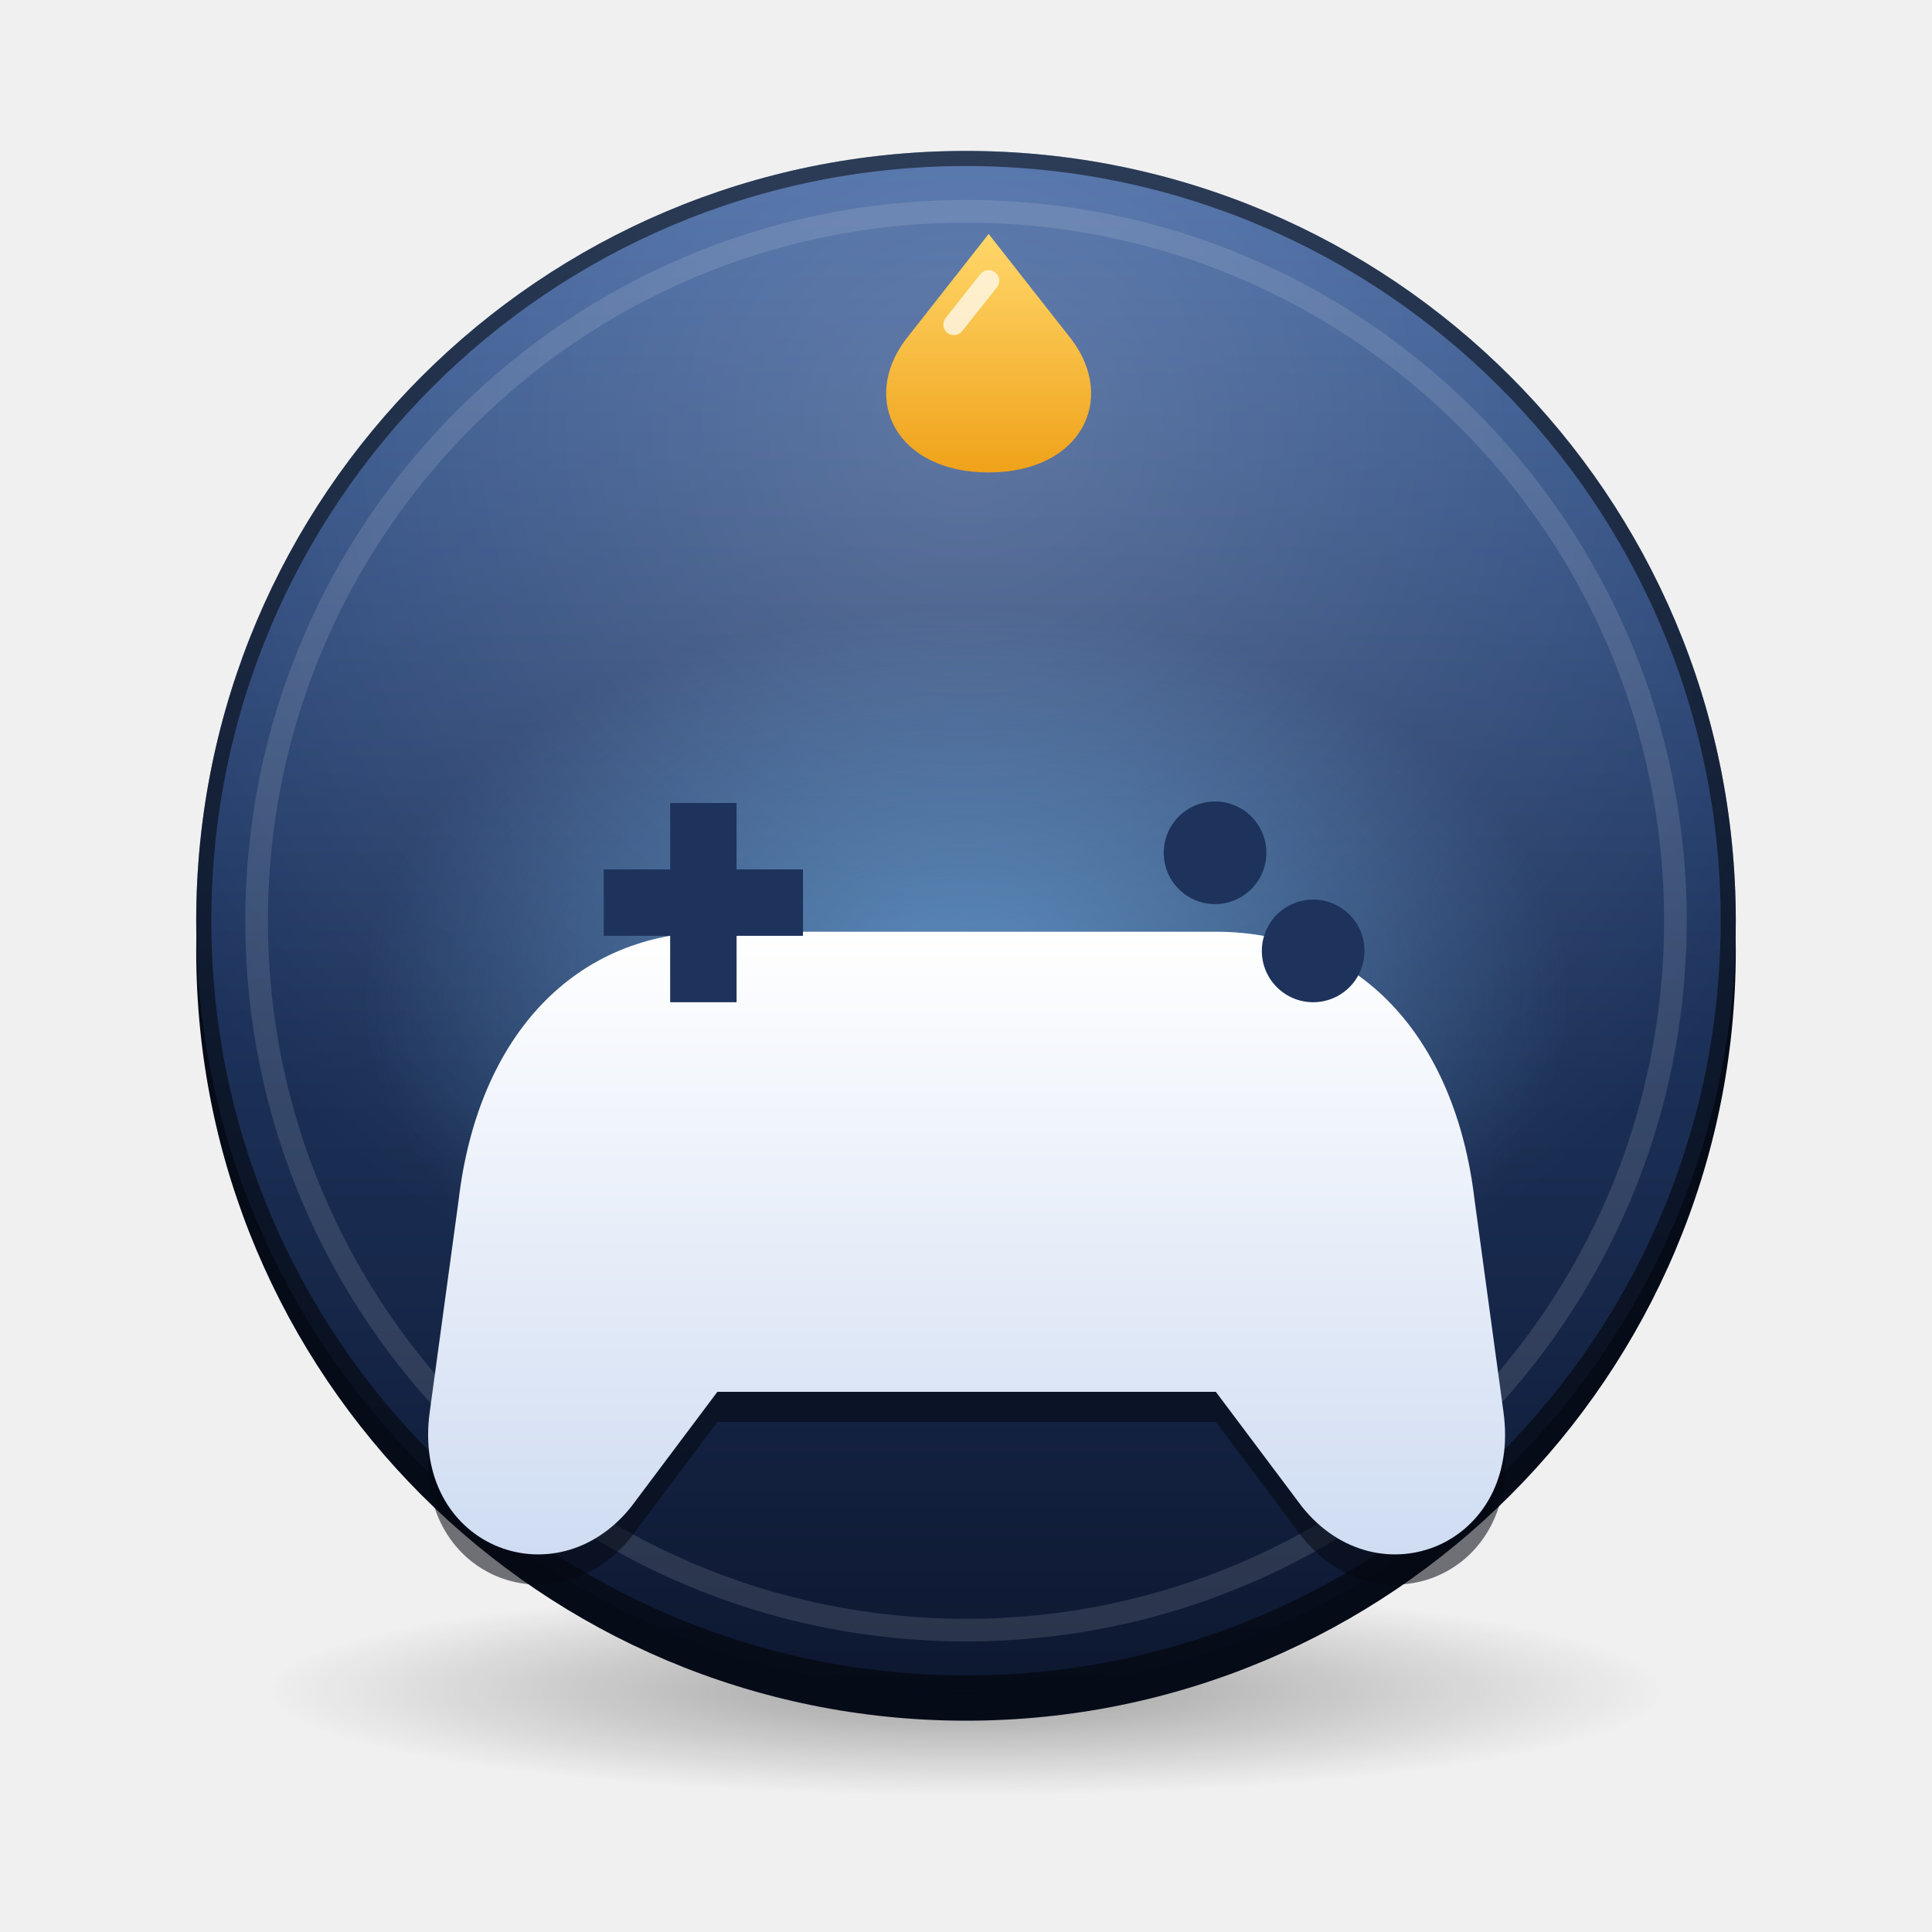
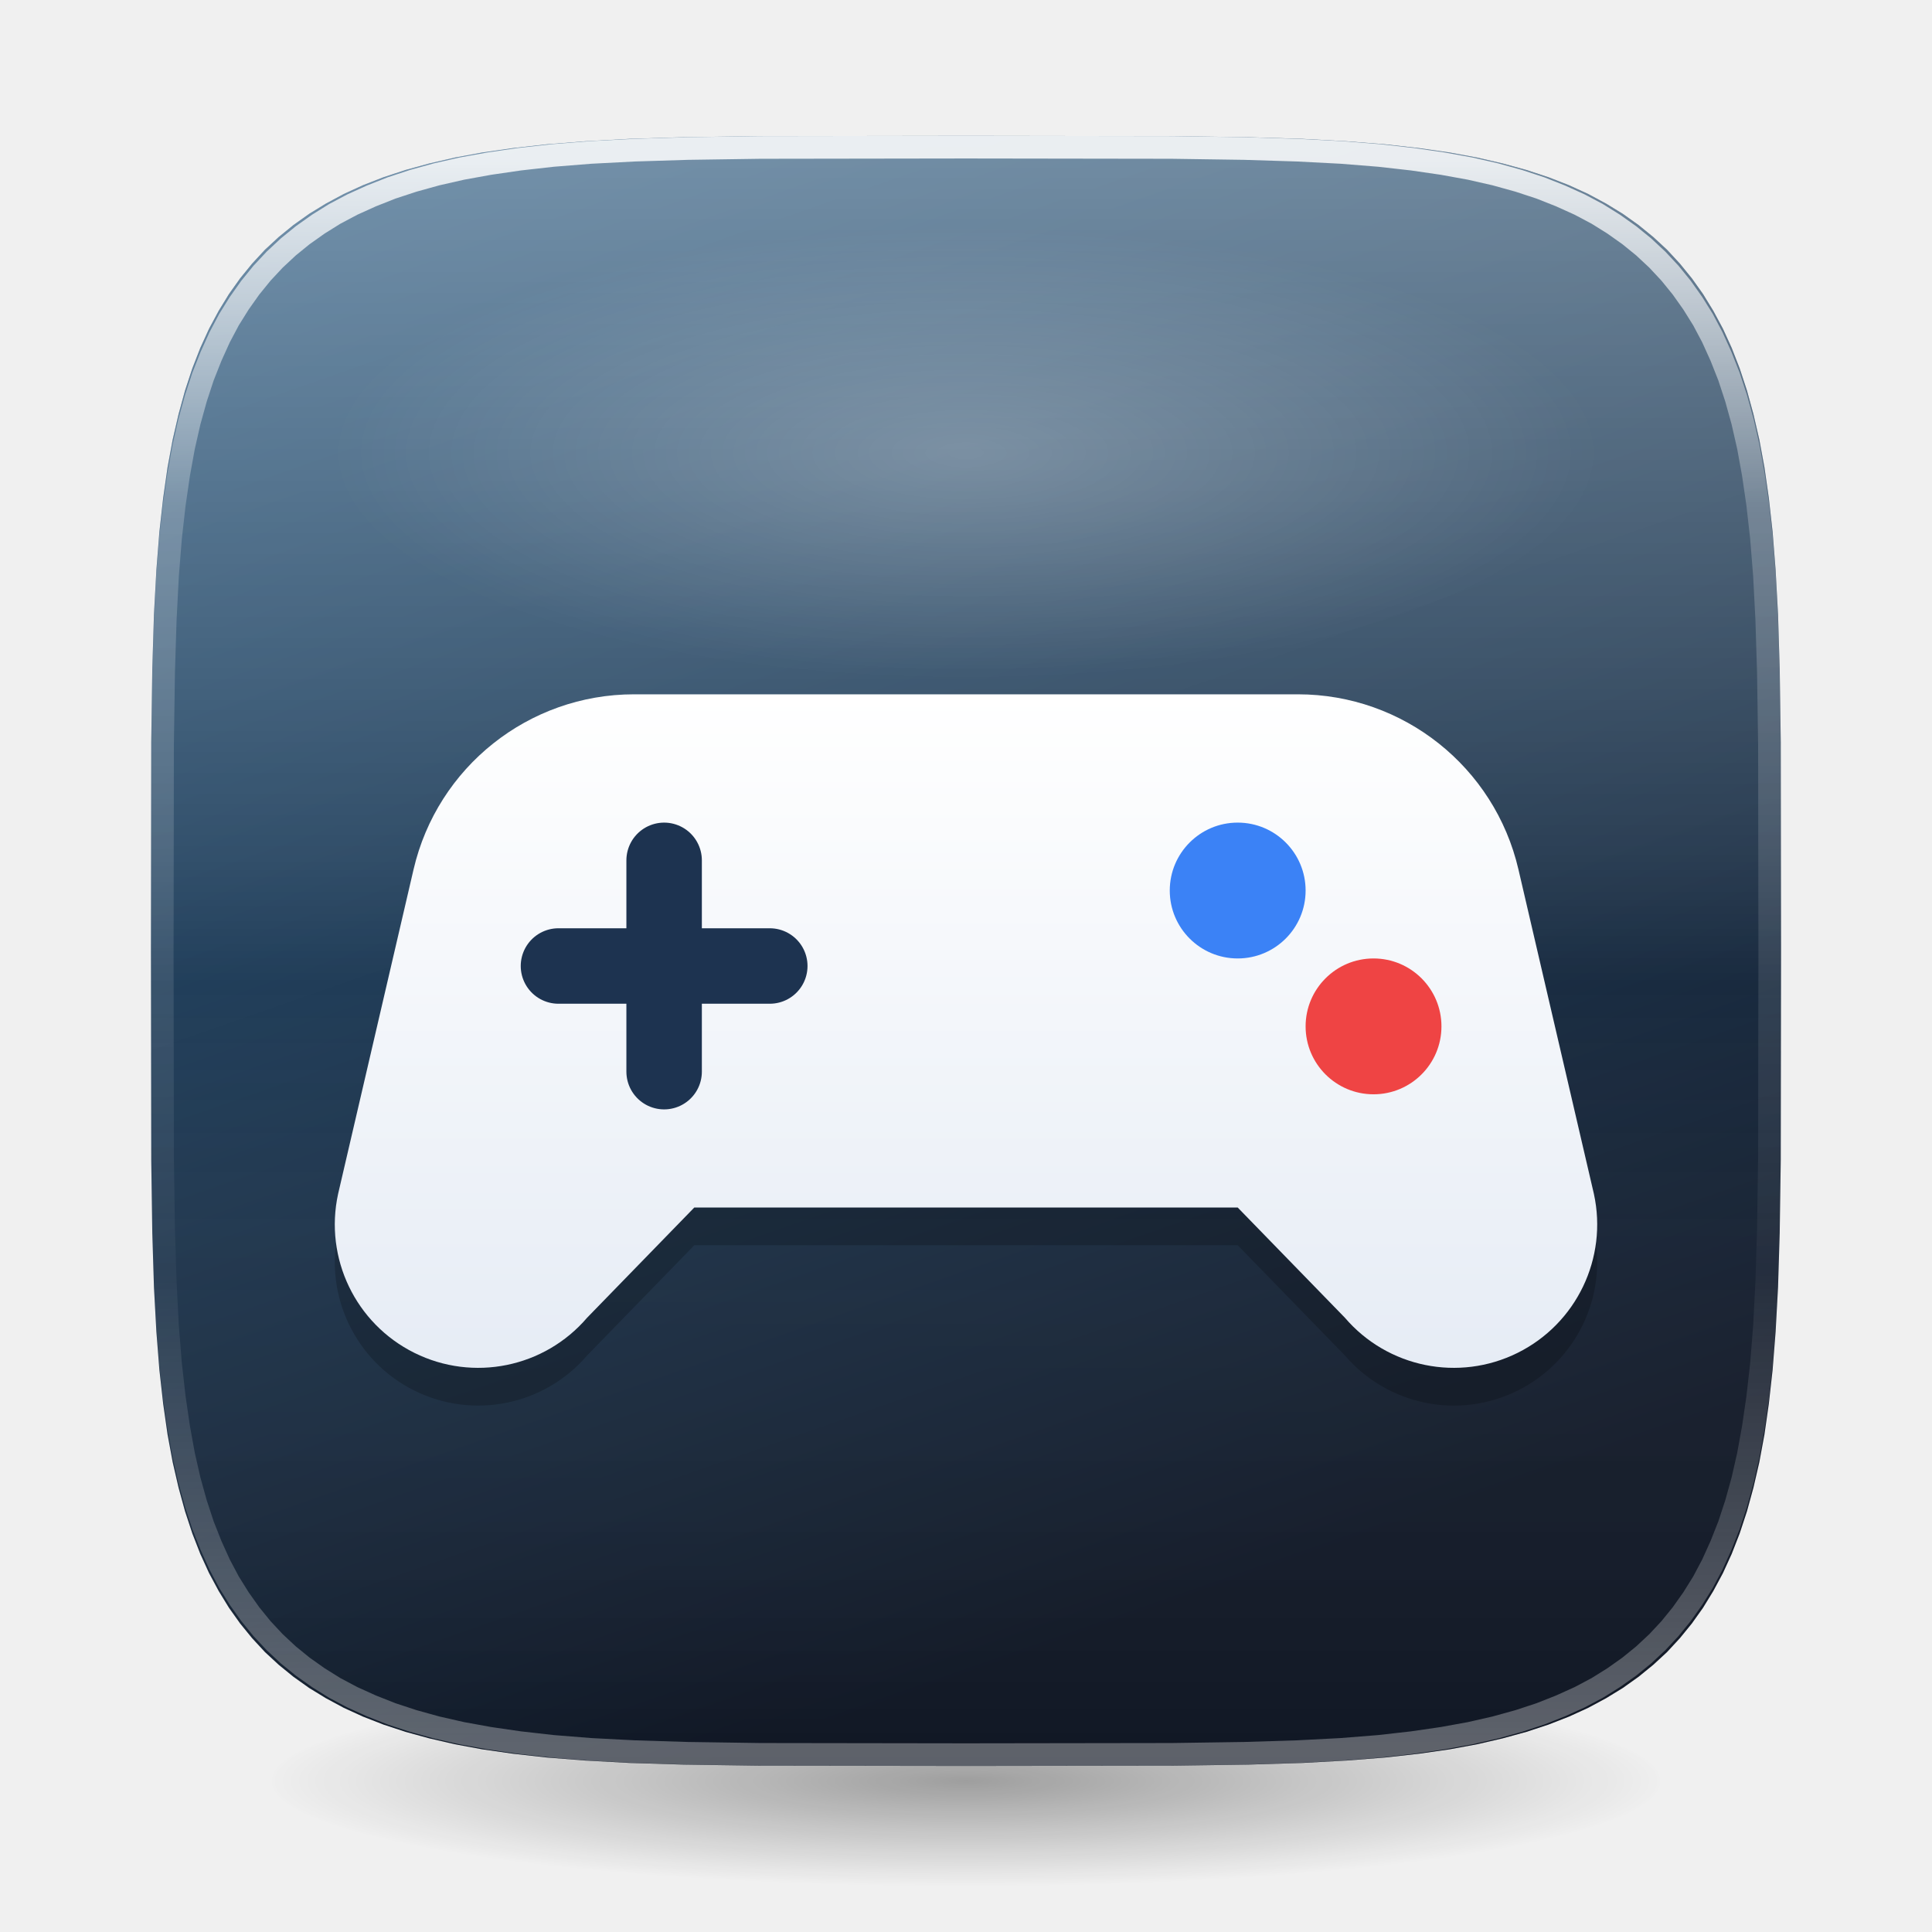
<svg xmlns="http://www.w3.org/2000/svg" viewBox="0 0 128 128" fill="none">
  <defs>
-     <radialGradient id="g1" cx="0.5" cy="0.5" r="0.5">
+     <radialGradient id="drop" cx="0.5" cy="0.5" r="0.5">
      <stop offset="0" stop-color="#000000" stop-opacity="0.34" />
      <stop offset="1" stop-color="#000000" stop-opacity="0" />
    </radialGradient>
-     <linearGradient id="g2" x1="0" y1="0" x2="0" y2="1">
-       <stop offset="0" stop-color="#3a5f9e" />
-       <stop offset="0.55" stop-color="#1d335c" />
-       <stop offset="1" stop-color="#0d1730" />
+     <linearGradient id="bg" x1="0" y1="0" x2="0.35" y2="1">
+       <stop offset="0" stop-color="#2f5f86" />
+       <stop offset="1" stop-color="#121a29" />
    </linearGradient>
-     <radialGradient id="g3" cx="0.5" cy="0.18" r="0.62">
+     <linearGradient id="gloss" x1="0" y1="0" x2="0" y2="1">
+       <stop offset="0" stop-color="#ffffff" stop-opacity="0.34" />
+       <stop offset="0.44" stop-color="#ffffff" stop-opacity="0.07" />
+       <stop offset="0.52" stop-color="#ffffff" stop-opacity="0" />
+       <stop offset="1" stop-color="#000000" stop-opacity="0.14" />
+     </linearGradient>
+     <radialGradient id="glow" cx="0.5" cy="0.5" r="0.5">
      <stop offset="0" stop-color="#ffffff" stop-opacity="0.22" />
      <stop offset="1" stop-color="#ffffff" stop-opacity="0" />
    </radialGradient>
-     <radialGradient id="g4" cx="0.5" cy="0.5" r="0.5">
-       <stop offset="0" stop-color="#7cc4ff" stop-opacity="0.55" />
-       <stop offset="1" stop-color="#7cc4ff" stop-opacity="0" />
-     </radialGradient>
-     <linearGradient id="g5" x1="0" y1="0" x2="0" y2="1">
+     <linearGradient id="rim" x1="0" y1="0" x2="0" y2="1">
+       <stop offset="0" stop-color="#ffffff" stop-opacity="0.85" />
+       <stop offset="0.22" stop-color="#ffffff" stop-opacity="0.22" />
+       <stop offset="0.7" stop-color="#ffffff" stop-opacity="0.04" />
+       <stop offset="1" stop-color="#ffffff" stop-opacity="0.32" />
+     </linearGradient>
+     <linearGradient id="gw" x1="0" y1="0" x2="0" y2="1">
      <stop offset="0" stop-color="#ffffff" />
-       <stop offset="1" stop-color="#cfdcf2" />
-     </linearGradient>
-     <linearGradient id="g6" x1="0" y1="0" x2="0" y2="1">
-       <stop offset="0" stop-color="#ffd76a" />
-       <stop offset="1" stop-color="#f0a21a" />
+       <stop offset="1" stop-color="#e6ecf5" />
    </linearGradient>
  </defs>
-   <ellipse cx="64" cy="112" rx="46" ry="7" fill="url(#g1)" />
-   <circle cx="64" cy="61" r="51" fill="#060b18" transform="translate(0 2)" />
-   <circle cx="64" cy="61" r="51" fill="url(#g2)" />
-   <circle cx="64" cy="61" r="51" fill="url(#g3)" />
-   <circle cx="64" cy="61" r="50.5" stroke="#000000" stroke-opacity="0.5" />
-   <circle cx="64" cy="61" r="47" stroke="#ffffff" stroke-opacity="0.12" stroke-width="1.5" />
-   <ellipse cx="64" cy="66" rx="40" ry="26" fill="url(#g4)" />
-   <path d="M38 38h52c15 0 25 11 27 28l3 22c2 14-13 20-21 10l-9-12H38l-9 12c-8 10-23 4-21-10l3-22c2-17 12-28 27-28z" fill="#050912" fill-opacity="0.55" transform="translate(23.4 39.6) scale(0.635)" />
-   <path d="M38 38h52c15 0 25 11 27 28l3 22c2 14-13 20-21 10l-9-12H38l-9 12c-8 10-23 4-21-10l3-22c2-17 12-28 27-28z" fill="url(#g5)" transform="translate(23.4 37.6) scale(0.635)" />
-   <path d="M44.4 53.2h4.4v4.4h4.4v4.4h-4.4v4.4h-4.4v-4.4H40v-4.4h4.4z" fill="#1d335c" />
-   <circle cx="80.5" cy="56.5" r="3.4" fill="#1d335c" />
-   <circle cx="87" cy="63" r="3.4" fill="#1d335c" />
-   <path d="M60 22.5l5.5-7 5.5 7c3 4 0.6 8.8-5.5 8.8s-8.5-4.8-5.5-8.8z" fill="url(#g6)" />
-   <path d="M63.2 21.5l2.3-2.9" stroke="#ffffff" stroke-opacity="0.7" stroke-width="1.4" stroke-linecap="round" />
+   <ellipse cx="64" cy="118" rx="46" ry="7" fill="url(#drop)" />
+   <path d="M118.00 63.00 L117.98 76.83 L117.91 81.69 L117.80 85.28 L117.64 88.22 L117.44 90.76 L117.19 93.00 L116.90 95.03 L116.56 96.87 L116.17 98.56 L115.74 100.13 L115.26 101.59 L114.73 102.95 L114.15 104.22 L113.51 105.41 L112.83 106.52 L112.09 107.56 L111.30 108.53 L110.45 109.45 L109.53 110.30 L108.56 111.09 L107.52 111.83 L106.41 112.51 L105.22 113.15 L103.95 113.73 L102.59 114.26 L101.13 114.74 L99.56 115.17 L97.87 115.56 L96.03 115.90 L94.00 116.19 L91.76 116.44 L89.22 116.64 L86.28 116.80 L82.69 116.91 L77.83 116.98 L64.00 117.00 L50.17 116.98 L45.31 116.91 L41.72 116.80 L38.78 116.64 L36.24 116.44 L34.00 116.19 L31.97 115.90 L30.13 115.56 L28.44 115.17 L26.87 114.74 L25.41 114.26 L24.05 113.73 L22.78 113.15 L21.59 112.51 L20.48 111.83 L19.44 111.09 L18.47 110.30 L17.55 109.45 L16.70 108.53 L15.91 107.56 L15.17 106.52 L14.49 105.41 L13.85 104.22 L13.27 102.95 L12.74 101.59 L12.26 100.13 L11.83 98.56 L11.44 96.87 L11.10 95.03 L10.81 93.00 L10.56 90.76 L10.36 88.22 L10.20 85.28 L10.09 81.69 L10.02 76.83 L10.00 63.00 L10.02 49.17 L10.09 44.31 L10.20 40.72 L10.36 37.78 L10.56 35.24 L10.81 33.00 L11.10 30.97 L11.44 29.13 L11.83 27.44 L12.26 25.87 L12.74 24.41 L13.27 23.05 L13.85 21.78 L14.49 20.59 L15.17 19.48 L15.91 18.44 L16.70 17.47 L17.55 16.55 L18.47 15.70 L19.44 14.91 L20.48 14.17 L21.59 13.49 L22.78 12.85 L24.05 12.27 L25.41 11.74 L26.87 11.26 L28.44 10.83 L30.13 10.44 L31.97 10.10 L34.00 9.81 L36.24 9.56 L38.78 9.36 L41.72 9.20 L45.31 9.09 L50.17 9.02 L64.00 9.00 L77.83 9.02 L82.69 9.09 L86.28 9.20 L89.22 9.36 L91.76 9.56 L94.00 9.81 L96.03 10.10 L97.87 10.44 L99.56 10.83 L101.13 11.26 L102.59 11.74 L103.95 12.27 L105.22 12.85 L106.41 13.49 L107.52 14.17 L108.56 14.91 L109.53 15.70 L110.45 16.55 L111.30 17.47 L112.09 18.44 L112.83 19.48 L113.51 20.59 L114.15 21.78 L114.73 23.05 L115.26 24.41 L115.74 25.87 L116.17 27.44 L116.56 29.13 L116.90 30.97 L117.19 33.00 L117.44 35.24 L117.64 37.78 L117.80 40.72 L117.91 44.31 L117.98 49.17 Z" fill="url(#bg)" />
+   <path d="M118.00 63.00 L117.98 76.83 L117.91 81.69 L117.80 85.28 L117.64 88.22 L117.44 90.76 L117.19 93.00 L116.90 95.03 L116.56 96.87 L116.17 98.56 L115.74 100.13 L115.26 101.59 L114.73 102.95 L114.15 104.22 L113.51 105.41 L112.83 106.52 L112.09 107.56 L111.30 108.53 L110.45 109.45 L109.53 110.30 L108.56 111.09 L107.52 111.83 L106.41 112.51 L105.22 113.15 L103.95 113.73 L102.59 114.26 L101.13 114.74 L99.56 115.17 L97.87 115.56 L96.03 115.90 L94.00 116.19 L91.76 116.44 L89.22 116.64 L86.28 116.80 L82.69 116.91 L77.83 116.98 L64.00 117.00 L50.17 116.98 L45.31 116.91 L41.72 116.80 L38.78 116.64 L36.24 116.44 L34.00 116.19 L31.97 115.90 L30.13 115.56 L28.44 115.17 L26.87 114.74 L25.41 114.26 L24.05 113.73 L22.78 113.15 L21.59 112.51 L20.48 111.83 L19.44 111.09 L18.47 110.30 L17.55 109.45 L16.70 108.53 L15.91 107.56 L15.17 106.52 L14.49 105.41 L13.85 104.22 L13.27 102.95 L12.74 101.59 L12.26 100.13 L11.83 98.56 L11.44 96.87 L11.10 95.03 L10.81 93.00 L10.56 90.76 L10.36 88.22 L10.20 85.28 L10.09 81.69 L10.02 76.83 L10.00 63.00 L10.02 49.17 L10.09 44.31 L10.20 40.72 L10.36 37.78 L10.56 35.24 L10.81 33.00 L11.10 30.97 L11.44 29.13 L11.83 27.44 L12.26 25.87 L12.74 24.41 L13.27 23.05 L13.85 21.78 L14.49 20.59 L15.17 19.48 L15.91 18.44 L16.70 17.47 L17.55 16.55 L18.47 15.70 L19.44 14.91 L20.48 14.17 L21.59 13.49 L22.78 12.85 L24.05 12.27 L25.41 11.74 L26.87 11.26 L28.44 10.83 L30.13 10.44 L31.97 10.10 L34.00 9.81 L36.24 9.56 L38.78 9.36 L41.72 9.20 L45.31 9.09 L50.17 9.02 L64.00 9.00 L77.83 9.02 L82.69 9.09 L86.28 9.20 L89.22 9.36 L91.76 9.56 L94.00 9.81 L96.03 10.10 L97.87 10.44 L99.56 10.83 L101.13 11.26 L102.59 11.74 L103.95 12.27 L105.22 12.85 L106.41 13.49 L107.52 14.17 L108.56 14.91 L109.53 15.70 L110.45 16.55 L111.30 17.47 L112.09 18.44 L112.83 19.48 L113.51 20.59 L114.15 21.78 L114.73 23.05 L115.26 24.41 L115.74 25.87 L116.17 27.44 L116.56 29.13 L116.90 30.97 L117.19 33.00 L117.44 35.24 L117.64 37.78 L117.80 40.72 L117.91 44.31 L117.98 49.17 Z" fill="url(#gloss)" />
+   <ellipse cx="64" cy="30" rx="42" ry="15" fill="url(#glow)" />
+   <g transform="translate(0 2.5)" opacity="0.2">
+     <path d="M42 46h44a15 15 0 0 1 14.6 11.6l5 21.5a9.5 9.5 0 0 1-16.5 8.2L82 80H46l-7.1 7.3a9.5 9.5 0 0 1-16.5-8.2l5-21.5A15 15 0 0 1 42 46z" fill="#000000" />
+     <path d="M44 57v14M37 64h14" stroke="#000000" stroke-width="5" stroke-linecap="round" />
+     <circle cx="82" cy="59" r="4.5" fill="#000000" />
+     <circle cx="91" cy="68" r="4.5" fill="#000000" />
+   </g>
+   <path d="M42 46h44a15 15 0 0 1 14.6 11.6l5 21.5a9.5 9.5 0 0 1-16.5 8.2L82 80H46l-7.1 7.3a9.5 9.5 0 0 1-16.5-8.2l5-21.5A15 15 0 0 1 42 46z" fill="url(#gw)" />
+   <path d="M44 57v14M37 64h14" stroke="#1d3350" stroke-width="5" stroke-linecap="round" />
+   <circle cx="82" cy="59" r="4.5" fill="#3b82f6" />
+   <circle cx="91" cy="68" r="4.5" fill="#ef4444" />
+   <path d="M117.25 63.00 L117.23 76.64 L117.16 81.43 L117.05 84.97 L116.90 87.87 L116.70 90.37 L116.45 92.59 L116.16 94.58 L115.83 96.40 L115.45 98.07 L115.02 99.62 L114.55 101.05 L114.02 102.39 L113.45 103.65 L112.83 104.82 L112.15 105.91 L111.42 106.94 L110.64 107.90 L109.80 108.80 L108.90 109.64 L107.94 110.42 L106.91 111.15 L105.82 111.83 L104.65 112.45 L103.39 113.02 L102.05 113.55 L100.62 114.02 L99.07 114.45 L97.40 114.83 L95.58 115.16 L93.59 115.45 L91.37 115.70 L88.87 115.90 L85.97 116.05 L82.43 116.16 L77.64 116.23 L64.00 116.25 L50.36 116.23 L45.57 116.16 L42.03 116.05 L39.13 115.90 L36.63 115.70 L34.41 115.45 L32.42 115.16 L30.60 114.83 L28.93 114.45 L27.38 114.02 L25.95 113.55 L24.61 113.02 L23.35 112.45 L22.18 111.83 L21.09 111.15 L20.06 110.42 L19.10 109.64 L18.20 108.80 L17.36 107.90 L16.58 106.94 L15.85 105.91 L15.17 104.82 L14.55 103.65 L13.98 102.39 L13.45 101.05 L12.98 99.62 L12.55 98.07 L12.17 96.40 L11.84 94.58 L11.55 92.59 L11.30 90.37 L11.10 87.87 L10.95 84.97 L10.84 81.43 L10.77 76.64 L10.75 63.00 L10.77 49.36 L10.84 44.57 L10.95 41.03 L11.10 38.13 L11.30 35.63 L11.55 33.41 L11.84 31.42 L12.17 29.60 L12.55 27.93 L12.98 26.38 L13.45 24.95 L13.98 23.61 L14.55 22.35 L15.17 21.18 L15.85 20.09 L16.58 19.06 L17.36 18.10 L18.20 17.20 L19.10 16.36 L20.06 15.58 L21.09 14.85 L22.18 14.17 L23.35 13.55 L24.61 12.98 L25.95 12.45 L27.38 11.98 L28.93 11.55 L30.60 11.17 L32.42 10.84 L34.41 10.55 L36.63 10.30 L39.13 10.10 L42.03 9.95 L45.57 9.84 L50.36 9.77 L64.00 9.75 L77.64 9.77 L82.43 9.84 L85.97 9.95 L88.87 10.10 L91.37 10.30 L93.59 10.55 L95.58 10.84 L97.40 11.17 L99.07 11.55 L100.62 11.98 L102.05 12.45 L103.39 12.98 L104.65 13.55 L105.82 14.17 L106.91 14.85 L107.94 15.58 L108.90 16.36 L109.80 17.20 L110.64 18.10 L111.42 19.06 L112.15 20.09 L112.83 21.18 L113.45 22.35 L114.02 23.61 L114.55 24.95 L115.02 26.38 L115.45 27.93 L115.83 29.60 L116.16 31.42 L116.45 33.41 L116.70 35.63 L116.90 38.13 L117.05 41.03 L117.16 44.57 L117.23 49.36 Z" stroke="url(#rim)" stroke-width="1.5" />
</svg>
